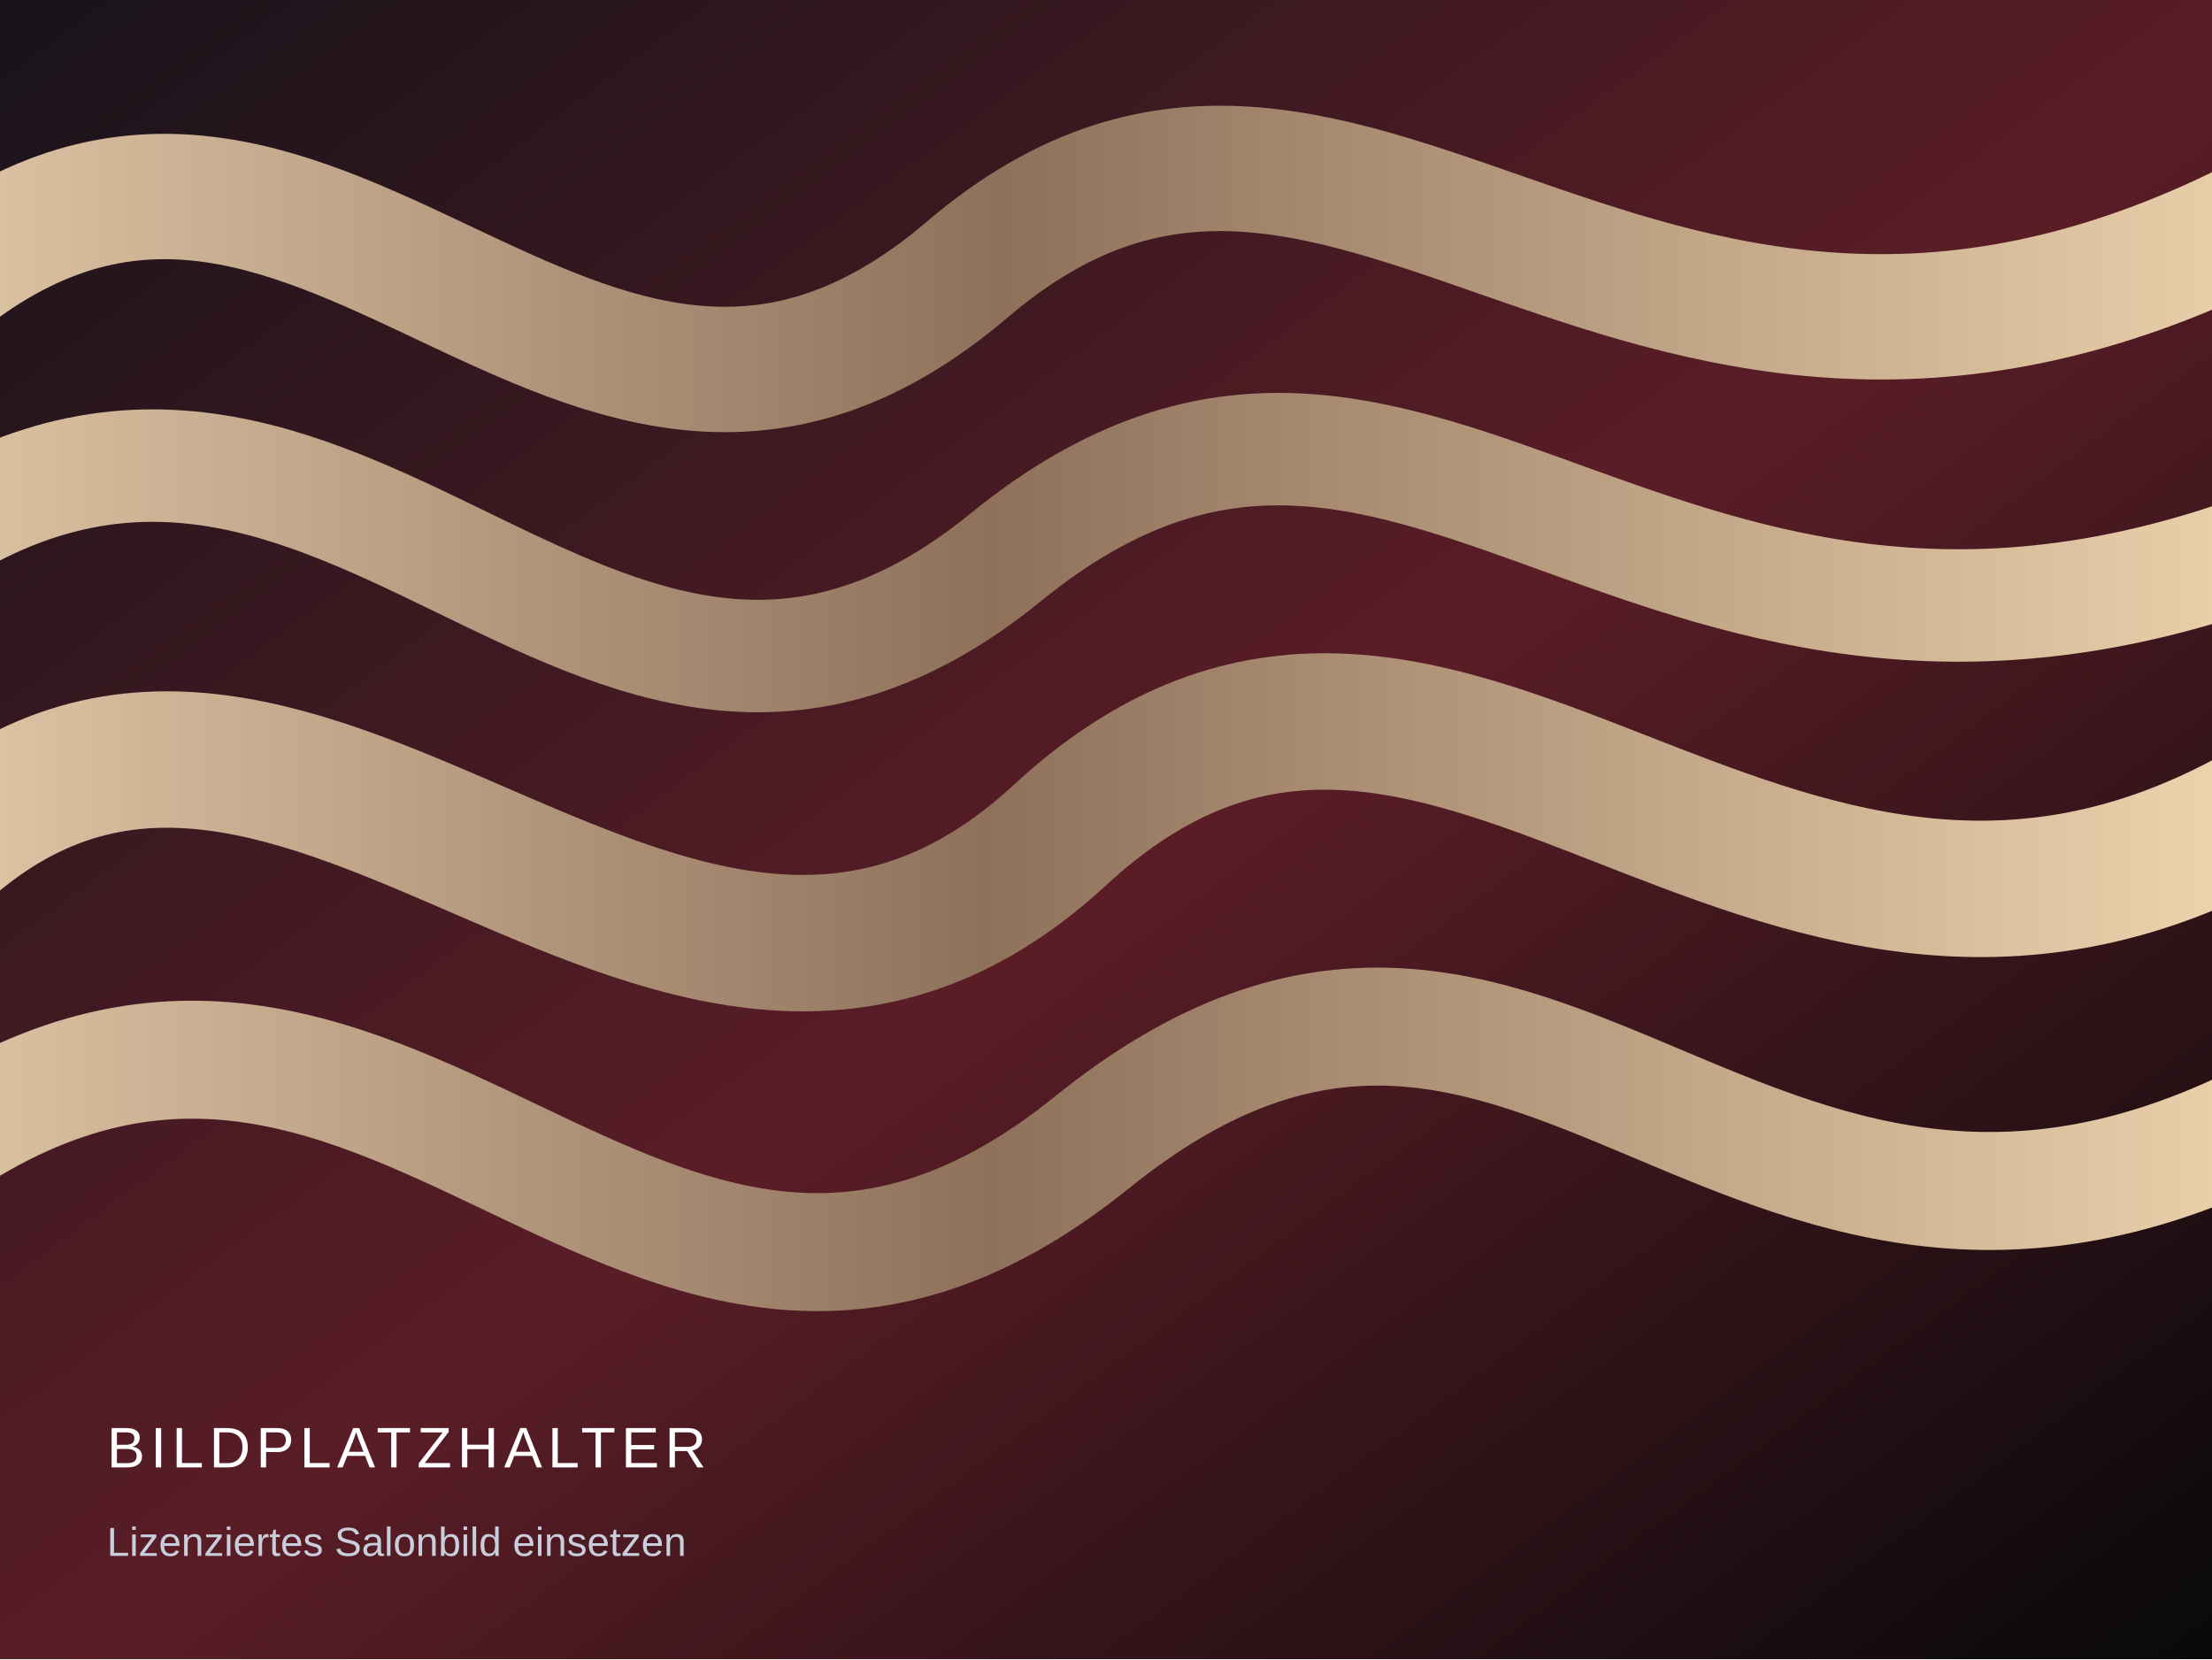
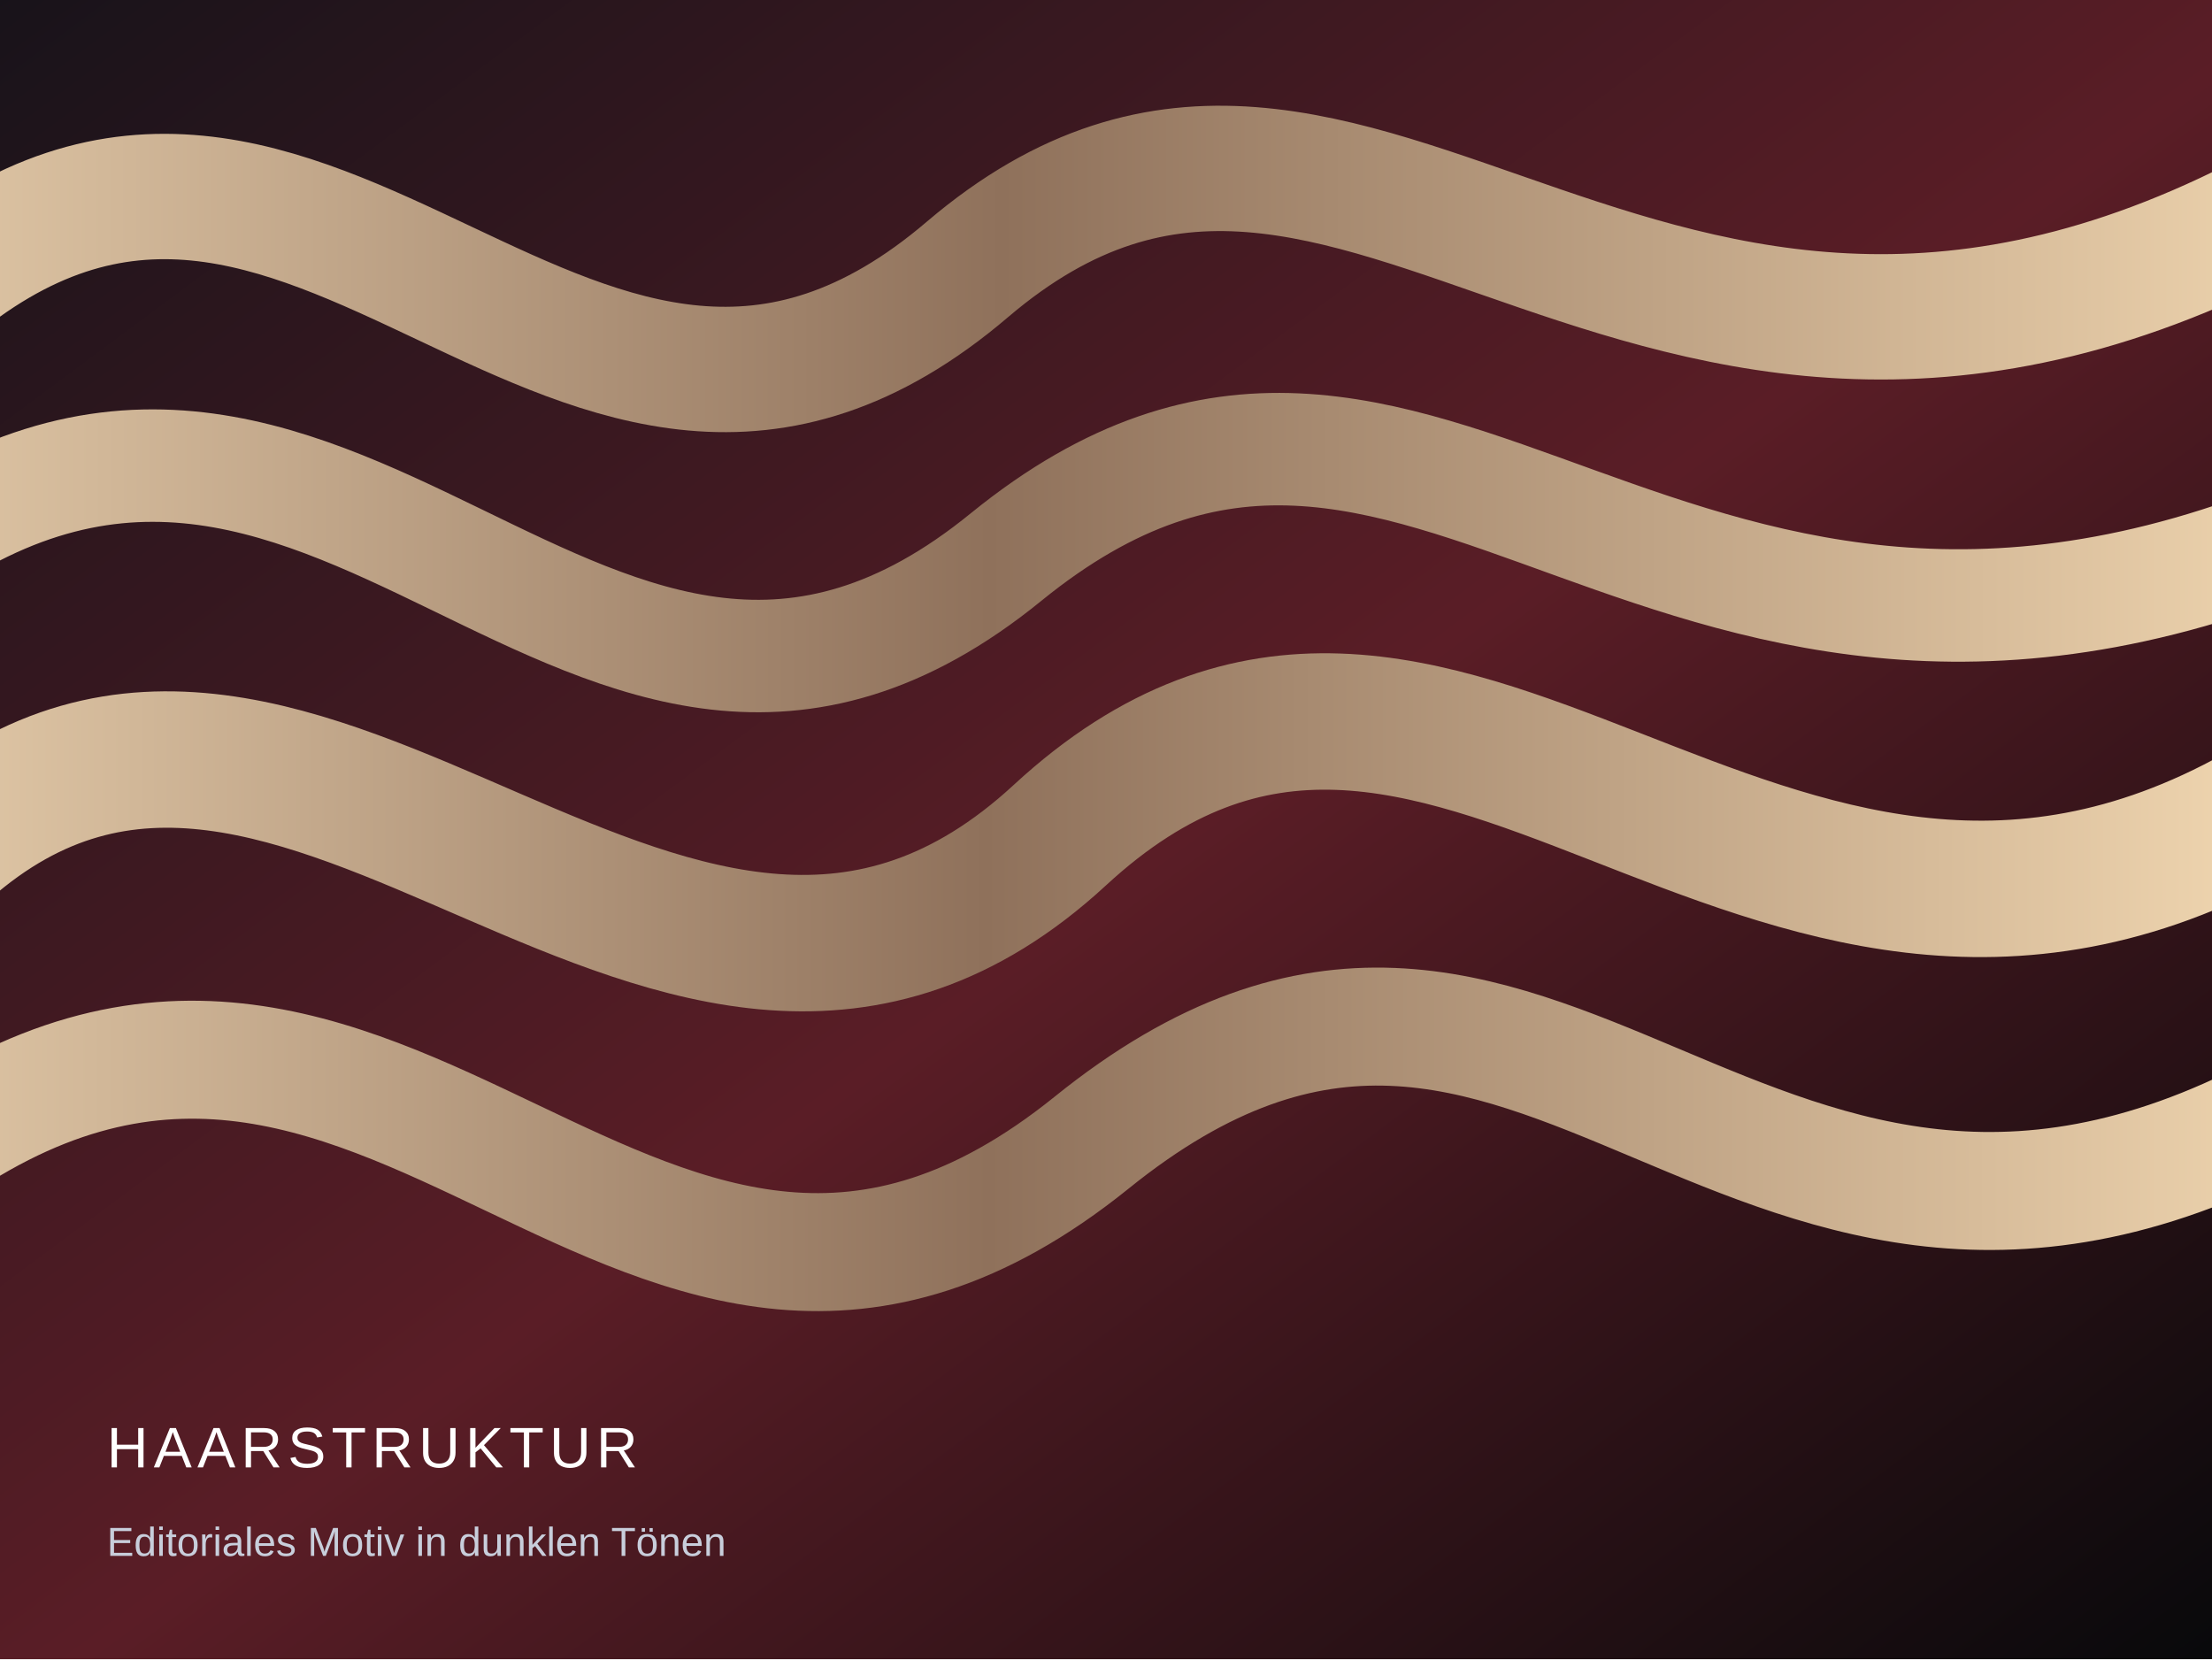
- <svg xmlns="http://www.w3.org/2000/svg" viewBox="0 0 1200 900" role="img" aria-label="Abstrakter Bildplatzhalter für Haarstruktur">
+ <svg xmlns="http://www.w3.org/2000/svg" viewBox="0 0 1200 900" role="img" aria-label="Abstrakte editoriale Haarstruktur">
  <defs>
    <linearGradient id="bg" x1="0" x2="1" y1="0" y2="1">
      <stop stop-color="#18131a" />
      <stop offset=".52" stop-color="#5a1d26" />
      <stop offset="1" stop-color="#08090b" />
    </linearGradient>
    <linearGradient id="wave" x1="0" x2="1">
      <stop stop-color="#e0c7a6" />
      <stop offset=".45" stop-color="#8f715b" />
      <stop offset="1" stop-color="#f0d6b0" />
    </linearGradient>
  </defs>
  <rect width="1200" height="900" fill="url(#bg)" />
  <g fill="none" stroke="url(#wave)" stroke-linecap="round">
    <path d="M-40 160c210-180 352 168 565-14 214-182 369 167 733-45" stroke-width="68" />
    <path d="M-65 310c246-193 383 178 611-8 228-185 355 144 724-22" stroke-width="61" />
    <path d="M-30 460c194-171 397 185 605-7 208-192 378 140 650-12" stroke-width="74" />
    <path d="M-46 630c258-190 392 188 638-10 245-198 354 149 658-24" stroke-width="64" />
  </g>
-   <text x="58" y="796" fill="#fff" font-family="Arial, Helvetica, sans-serif" font-size="31" letter-spacing="3">BILDPLATZHALTER</text>
-   <text x="58" y="844" fill="#c8cedb" font-family="Arial, Helvetica, sans-serif" font-size="22">Lizenziertes Salonbild einsetzen</text>
+   <text x="58" y="796" fill="#fff" font-family="Arial, Helvetica, sans-serif" font-size="31" letter-spacing="3">HAARSTRUKTUR</text>
+   <text x="58" y="844" fill="#c8cedb" font-family="Arial, Helvetica, sans-serif" font-size="22">Editoriales Motiv in dunklen Tönen</text>
</svg>
